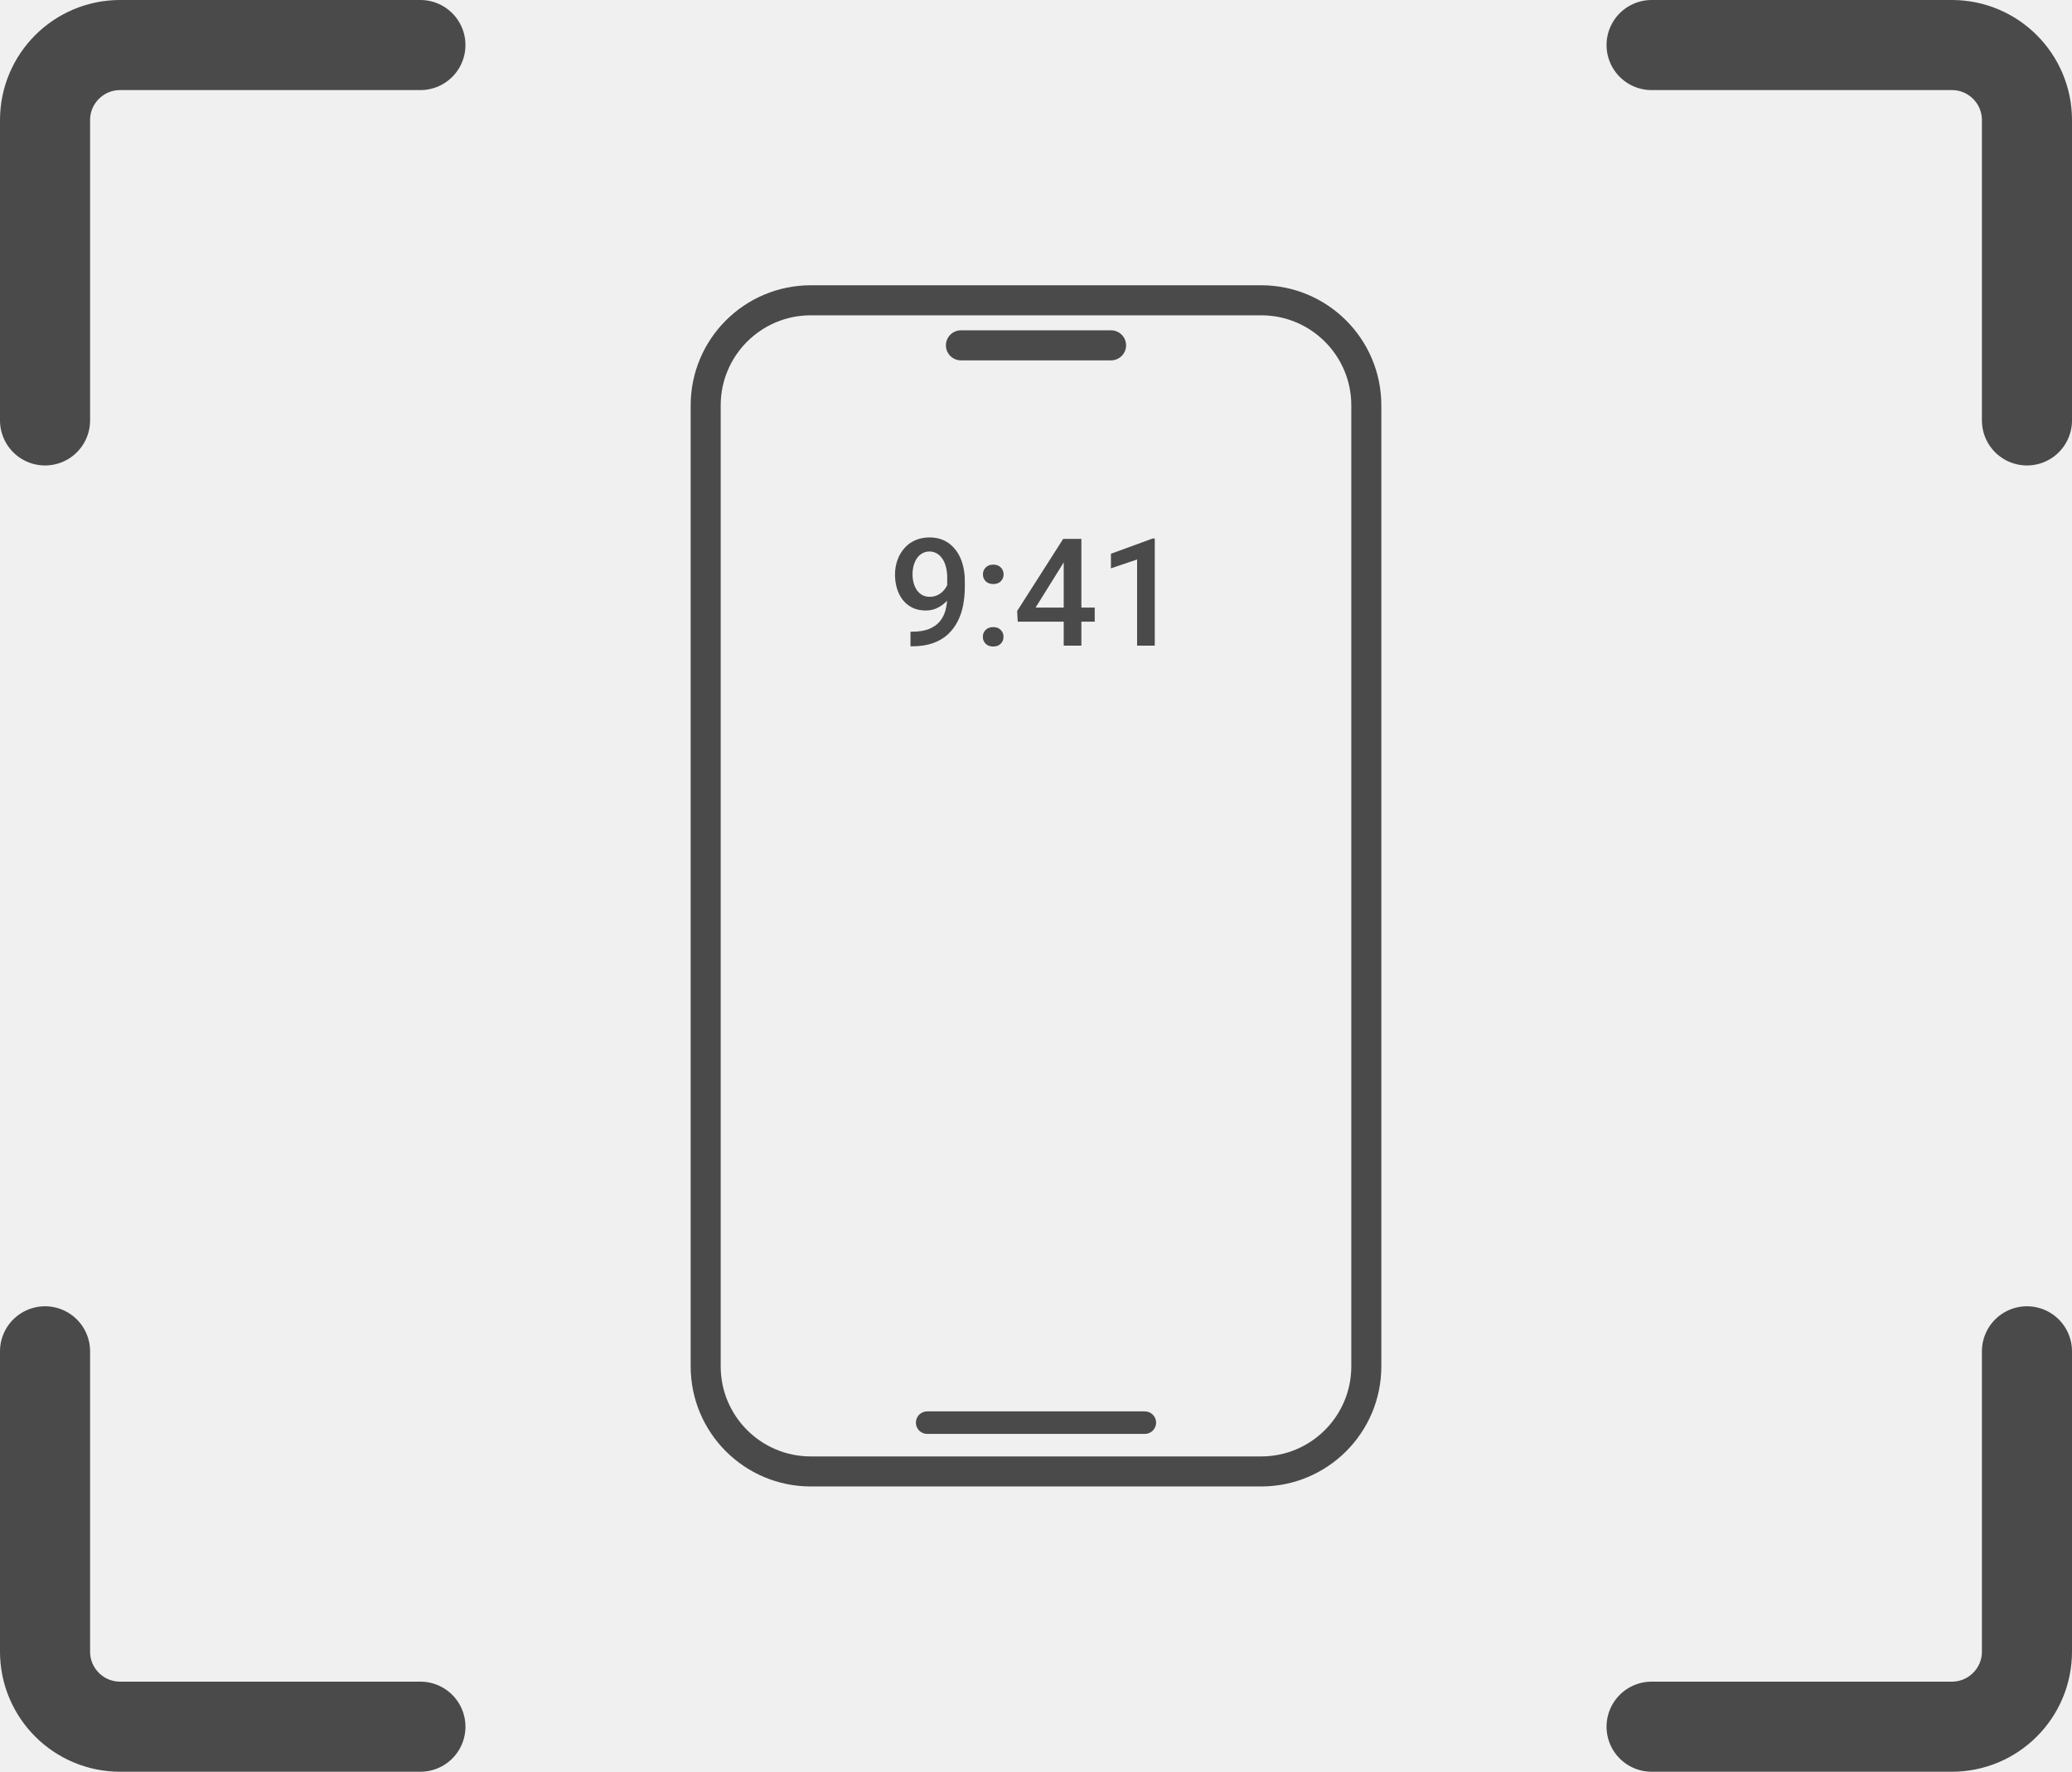
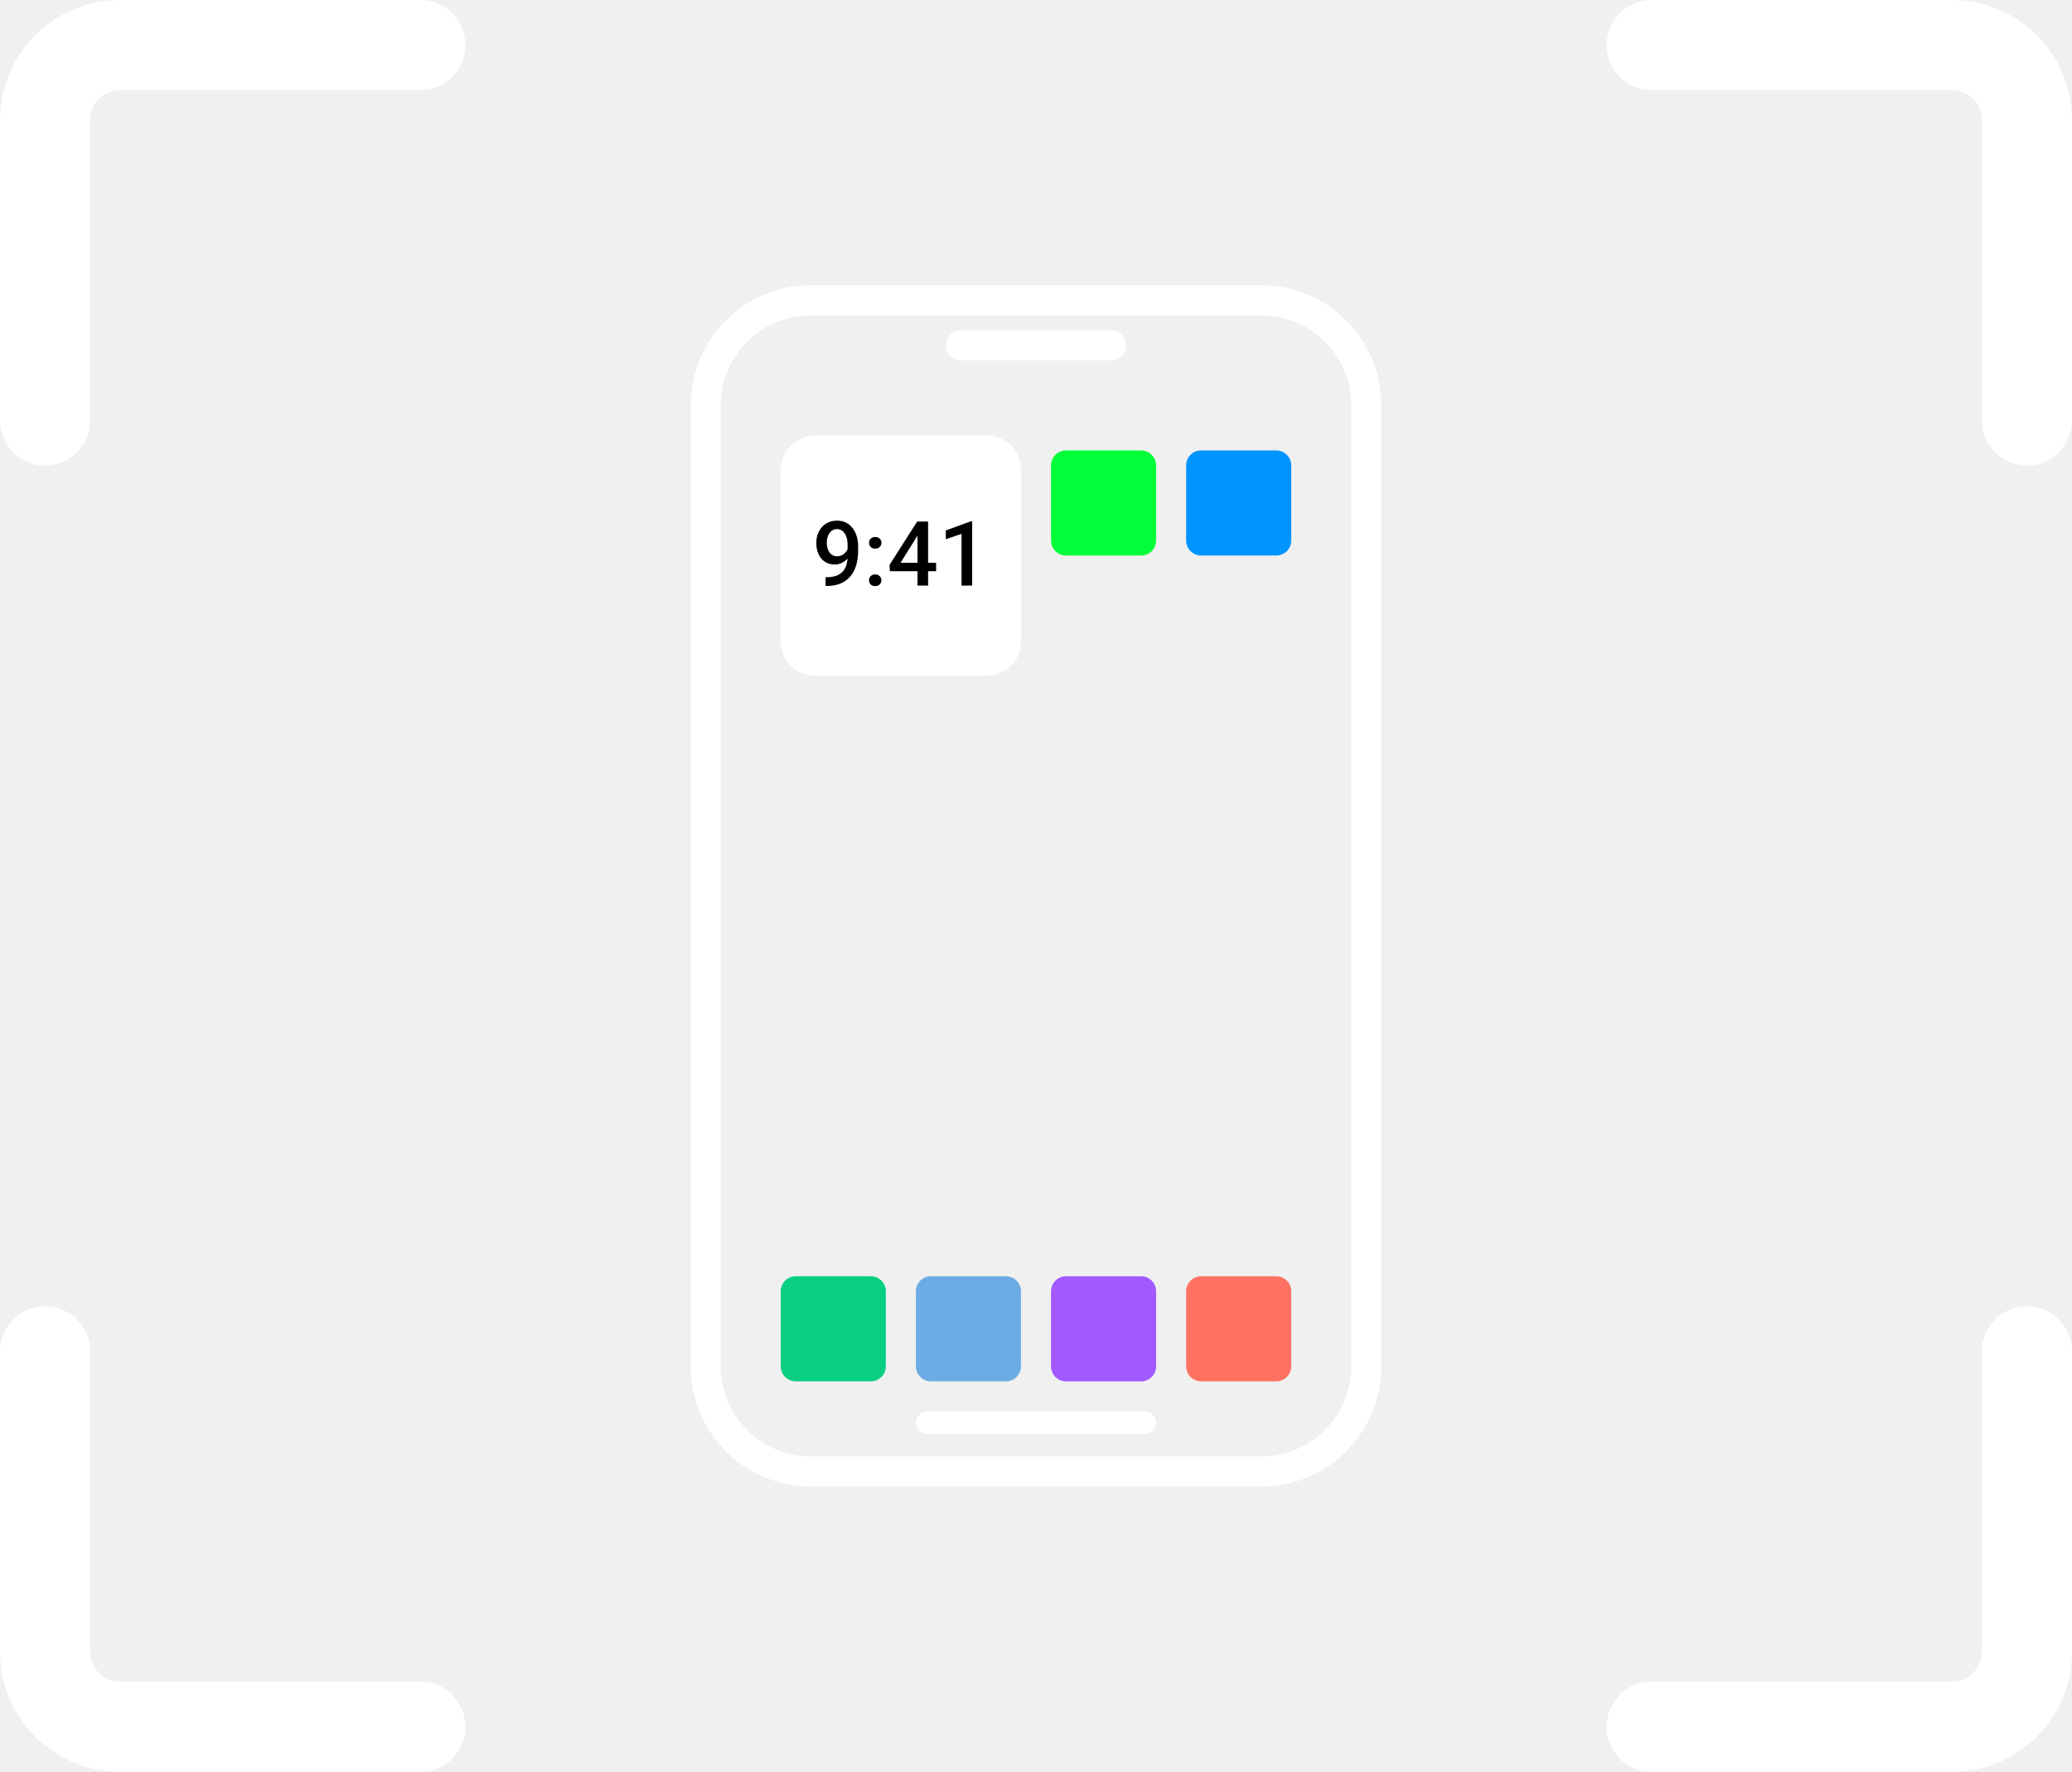
<svg xmlns="http://www.w3.org/2000/svg" width="138" height="118" viewBox="0 0 138 118" fill="none">
-   <g clip-path="url(#clip0_1383_728)">
-     <path d="M110 3H130C132.761 3 135 5.239 135 8V28" stroke="#4A4A4A" stroke-width="6" stroke-linecap="round" />
-     <path d="M3 28V8C3 5.239 5.239 3 8 3H28" stroke="#4A4A4A" stroke-width="6" stroke-linecap="round" />
-     <path d="M28 115H8C5.239 115 3 112.761 3 110V90" stroke="#4A4A4A" stroke-width="6" stroke-linecap="round" />
-     <path d="M135 90V110C135 112.761 132.761 115 130 115H110" stroke="#4A4A4A" stroke-width="6" stroke-linecap="round" />
-     <path d="M84 20H54C50.134 20 47 23.134 47 27V91C47 94.866 50.134 98 54 98H84C87.866 98 91 94.866 91 91V27C91 23.134 87.866 20 84 20Z" stroke="#4A4A4A" stroke-width="2" />
-     <path d="M74 22H64C63.448 22 63 22.448 63 23C63 23.552 63.448 24 64 24H74C74.552 24 75 23.552 75 23C75 22.448 74.552 22 74 22Z" fill="#4A4A4A" />
-     <path d="M76.25 94H61.75C61.336 94 61 94.336 61 94.75C61 95.164 61.336 95.5 61.75 95.5H76.25C76.664 95.5 77 95.164 77 94.75C77 94.336 76.664 94 76.25 94Z" fill="#4A4A4A" />
-     <path d="M60.641 42.072H60.738C61.188 42.072 61.562 42.014 61.861 41.897C62.164 41.776 62.405 41.61 62.584 41.398C62.763 41.187 62.892 40.938 62.97 40.651C63.048 40.365 63.087 40.054 63.087 39.719V38.493C63.087 38.203 63.056 37.95 62.994 37.731C62.935 37.51 62.851 37.326 62.74 37.18C62.633 37.03 62.508 36.918 62.364 36.843C62.224 36.768 62.073 36.73 61.91 36.73C61.731 36.73 61.57 36.771 61.427 36.852C61.287 36.931 61.168 37.04 61.07 37.18C60.976 37.316 60.903 37.477 60.851 37.663C60.802 37.845 60.777 38.041 60.777 38.249C60.777 38.444 60.8 38.633 60.846 38.815C60.895 38.995 60.966 39.154 61.06 39.294C61.155 39.434 61.274 39.545 61.417 39.626C61.56 39.707 61.728 39.748 61.92 39.748C62.102 39.748 62.27 39.714 62.423 39.645C62.576 39.574 62.709 39.478 62.823 39.357C62.937 39.237 63.027 39.102 63.092 38.952C63.157 38.802 63.193 38.649 63.199 38.493L63.648 38.63C63.648 38.877 63.596 39.121 63.492 39.362C63.391 39.6 63.25 39.818 63.067 40.017C62.888 40.212 62.678 40.368 62.438 40.485C62.2 40.602 61.941 40.661 61.661 40.661C61.323 40.661 61.023 40.598 60.763 40.471C60.505 40.34 60.291 40.165 60.118 39.943C59.949 39.722 59.822 39.468 59.737 39.182C59.653 38.895 59.61 38.594 59.61 38.278C59.61 37.937 59.662 37.616 59.767 37.316C59.871 37.017 60.022 36.753 60.221 36.525C60.419 36.294 60.66 36.115 60.943 35.988C61.23 35.858 61.554 35.793 61.915 35.793C62.299 35.793 62.636 35.868 62.926 36.018C63.215 36.167 63.46 36.374 63.658 36.638C63.857 36.901 64.007 37.207 64.107 37.556C64.208 37.904 64.259 38.278 64.259 38.679V39.094C64.259 39.514 64.221 39.919 64.147 40.31C64.072 40.697 63.95 41.057 63.78 41.389C63.614 41.717 63.395 42.007 63.121 42.258C62.851 42.505 62.519 42.699 62.125 42.839C61.734 42.976 61.275 43.044 60.748 43.044H60.641V42.072ZM65.46 42.414C65.46 42.232 65.522 42.079 65.645 41.955C65.769 41.828 65.937 41.765 66.148 41.765C66.363 41.765 66.531 41.828 66.651 41.955C66.775 42.079 66.837 42.232 66.837 42.414C66.837 42.596 66.775 42.749 66.651 42.873C66.531 42.997 66.363 43.059 66.148 43.059C65.937 43.059 65.769 42.997 65.645 42.873C65.522 42.749 65.46 42.596 65.46 42.414ZM65.465 38.254C65.465 38.072 65.527 37.919 65.65 37.795C65.774 37.668 65.942 37.605 66.153 37.605C66.368 37.605 66.536 37.668 66.656 37.795C66.78 37.919 66.842 38.072 66.842 38.254C66.842 38.436 66.78 38.589 66.656 38.713C66.536 38.837 66.368 38.898 66.153 38.898C65.942 38.898 65.774 38.837 65.65 38.713C65.527 38.589 65.465 38.436 65.465 38.254ZM72.911 40.466V41.403H67.784L67.745 40.695L70.811 35.891H71.754L70.733 37.639L68.971 40.466H72.911ZM72.022 35.891V43H70.846V35.891H72.022ZM76.91 35.866V43H75.733V37.263L73.99 37.853V36.882L76.769 35.866H76.91Z" fill="#4A4A4A" />
+   <g clip-path="url(#clip0_1383_740)">
+     <path d="M110 3H130C132.761 3 135 5.239 135 8V28" stroke="white" stroke-width="6" stroke-linecap="round" />
+     <path d="M3 28V8C3 5.239 5.239 3 8 3H28" stroke="white" stroke-width="6" stroke-linecap="round" />
+     <path d="M28 115H8C5.239 115 3 112.761 3 110V90" stroke="white" stroke-width="6" stroke-linecap="round" />
+     <path d="M135 90V110C135 112.761 132.761 115 130 115H110" stroke="white" stroke-width="6" stroke-linecap="round" />
+     <path d="M84 20H54C50.134 20 47 23.134 47 27V91C47 94.866 50.134 98 54 98H84C87.866 98 91 94.866 91 91V27C91 23.134 87.866 20 84 20Z" stroke="white" stroke-width="2" />
+     <path d="M74 22H64C63.448 22 63 22.448 63 23C63 23.552 63.448 24 64 24H74C74.552 24 75 23.552 75 23C75 22.448 74.552 22 74 22Z" fill="white" />
+     <path d="M76.25 94H61.75C61.336 94 61 94.336 61 94.75C61 95.164 61.336 95.5 61.75 95.5H76.25C76.664 95.5 77 95.164 77 94.75C77 94.336 76.664 94 76.25 94Z" fill="white" />
+     <path d="M58 85H53C52.448 85 52 85.448 52 86V91C52 91.552 52.448 92 53 92H58C58.552 92 59 91.552 59 91V86C59 85.448 58.552 85 58 85Z" fill="#0ACF83" />
+     <path d="M65.714 29H54.286C53.023 29 52 30.023 52 31.286V42.714C52 43.977 53.023 45 54.286 45H65.714C66.977 45 68 43.977 68 42.714V31.286C68 30.023 66.977 29 65.714 29Z" fill="white" />
+     <path d="M67 85H62C61.448 85 61 85.448 61 86V91C61 91.552 61.448 92 62 92H67C67.552 92 68 91.552 68 91V86C68 85.448 67.552 85 67 85Z" fill="#6CACE4" />
+     <path d="M76 30H71C70.448 30 70 30.448 70 31V36C70 36.552 70.448 37 71 37H76C76.552 37 77 36.552 77 36V31C77 30.448 76.552 30 76 30Z" fill="#00FF38" />
+     <path d="M85 30H80C79.448 30 79 30.448 79 31V36C79 36.552 79.448 37 80 37H85C85.552 37 86 36.552 86 36V31C86 30.448 85.552 30 85 30Z" fill="#0094FF" />
+     <path d="M76 85H71C70.448 85 70 85.448 70 86V91C70 91.552 70.448 92 71 92H76C76.552 92 77 91.552 77 91V86C77 85.448 76.552 85 76 85Z" fill="#A259FF" />
+     <path d="M85 85H80C79.448 85 79 85.448 79 86V91C79 91.552 79.448 92 80 92H85C85.552 92 86 91.552 86 91V86C86 85.448 85.552 85 85 85Z" fill="#FF7262" />
+     <path d="M54.984 38.443H55.043C55.312 38.443 55.537 38.408 55.717 38.338C55.898 38.266 56.043 38.166 56.15 38.039C56.258 37.912 56.335 37.763 56.382 37.591C56.429 37.419 56.452 37.232 56.452 37.031V36.296C56.452 36.122 56.434 35.97 56.397 35.839C56.361 35.706 56.31 35.596 56.244 35.508C56.18 35.418 56.105 35.351 56.019 35.306C55.935 35.261 55.844 35.238 55.746 35.238C55.639 35.238 55.542 35.263 55.456 35.312C55.372 35.358 55.301 35.424 55.242 35.508C55.185 35.59 55.142 35.687 55.11 35.798C55.081 35.907 55.066 36.024 55.066 36.149C55.066 36.267 55.08 36.38 55.107 36.489C55.137 36.597 55.18 36.692 55.236 36.776C55.293 36.86 55.364 36.927 55.45 36.976C55.536 37.024 55.637 37.049 55.752 37.049C55.861 37.049 55.962 37.028 56.054 36.987C56.145 36.944 56.226 36.887 56.294 36.815C56.362 36.742 56.416 36.661 56.455 36.571C56.494 36.481 56.516 36.39 56.52 36.296L56.789 36.378C56.789 36.526 56.758 36.673 56.695 36.817C56.635 36.96 56.55 37.091 56.44 37.21C56.333 37.327 56.207 37.421 56.062 37.491C55.92 37.562 55.765 37.597 55.597 37.597C55.394 37.597 55.214 37.559 55.058 37.482C54.903 37.404 54.774 37.299 54.671 37.166C54.569 37.033 54.493 36.881 54.442 36.709C54.392 36.537 54.366 36.356 54.366 36.167C54.366 35.962 54.398 35.77 54.46 35.59C54.523 35.41 54.613 35.252 54.732 35.115C54.852 34.977 54.996 34.869 55.166 34.793C55.338 34.715 55.532 34.676 55.749 34.676C55.98 34.676 56.182 34.721 56.355 34.81C56.529 34.9 56.676 35.024 56.795 35.183C56.914 35.341 57.004 35.524 57.065 35.733C57.125 35.942 57.155 36.167 57.155 36.407V36.656C57.155 36.908 57.133 37.151 57.088 37.386C57.043 37.618 56.97 37.834 56.868 38.033C56.769 38.23 56.637 38.404 56.473 38.555C56.31 38.703 56.111 38.819 55.875 38.903C55.641 38.985 55.365 39.026 55.049 39.026H54.984V38.443ZM57.876 38.648C57.876 38.539 57.913 38.447 57.987 38.373C58.062 38.297 58.162 38.259 58.289 38.259C58.418 38.259 58.519 38.297 58.591 38.373C58.665 38.447 58.702 38.539 58.702 38.648C58.702 38.758 58.665 38.85 58.591 38.924C58.519 38.998 58.418 39.035 58.289 39.035C58.162 39.035 58.062 38.998 57.987 38.924C57.913 38.85 57.876 38.758 57.876 38.648ZM57.879 36.152C57.879 36.043 57.916 35.951 57.99 35.877C58.065 35.801 58.165 35.763 58.292 35.763C58.421 35.763 58.522 35.801 58.594 35.877C58.668 35.951 58.705 36.043 58.705 36.152C58.705 36.262 58.668 36.353 58.594 36.428C58.522 36.502 58.421 36.539 58.292 36.539C58.165 36.539 58.065 36.502 57.99 36.428C57.916 36.353 57.879 36.262 57.879 36.152ZM62.347 37.48V38.042H59.27L59.247 37.617L61.087 34.734H61.652L61.04 35.783L59.982 37.48H62.347ZM61.813 34.734V39H61.107V34.734H61.813ZM64.746 34.72V39H64.04V35.558L62.994 35.912V35.329L64.661 34.72H64.746Z" fill="black" />
  </g>
  <defs>
-     <clipPath id="clip0_1383_728">
+     <clipPath id="clip0_1383_740">
      <rect width="138" height="118" fill="white" />
    </clipPath>
  </defs>
</svg>
